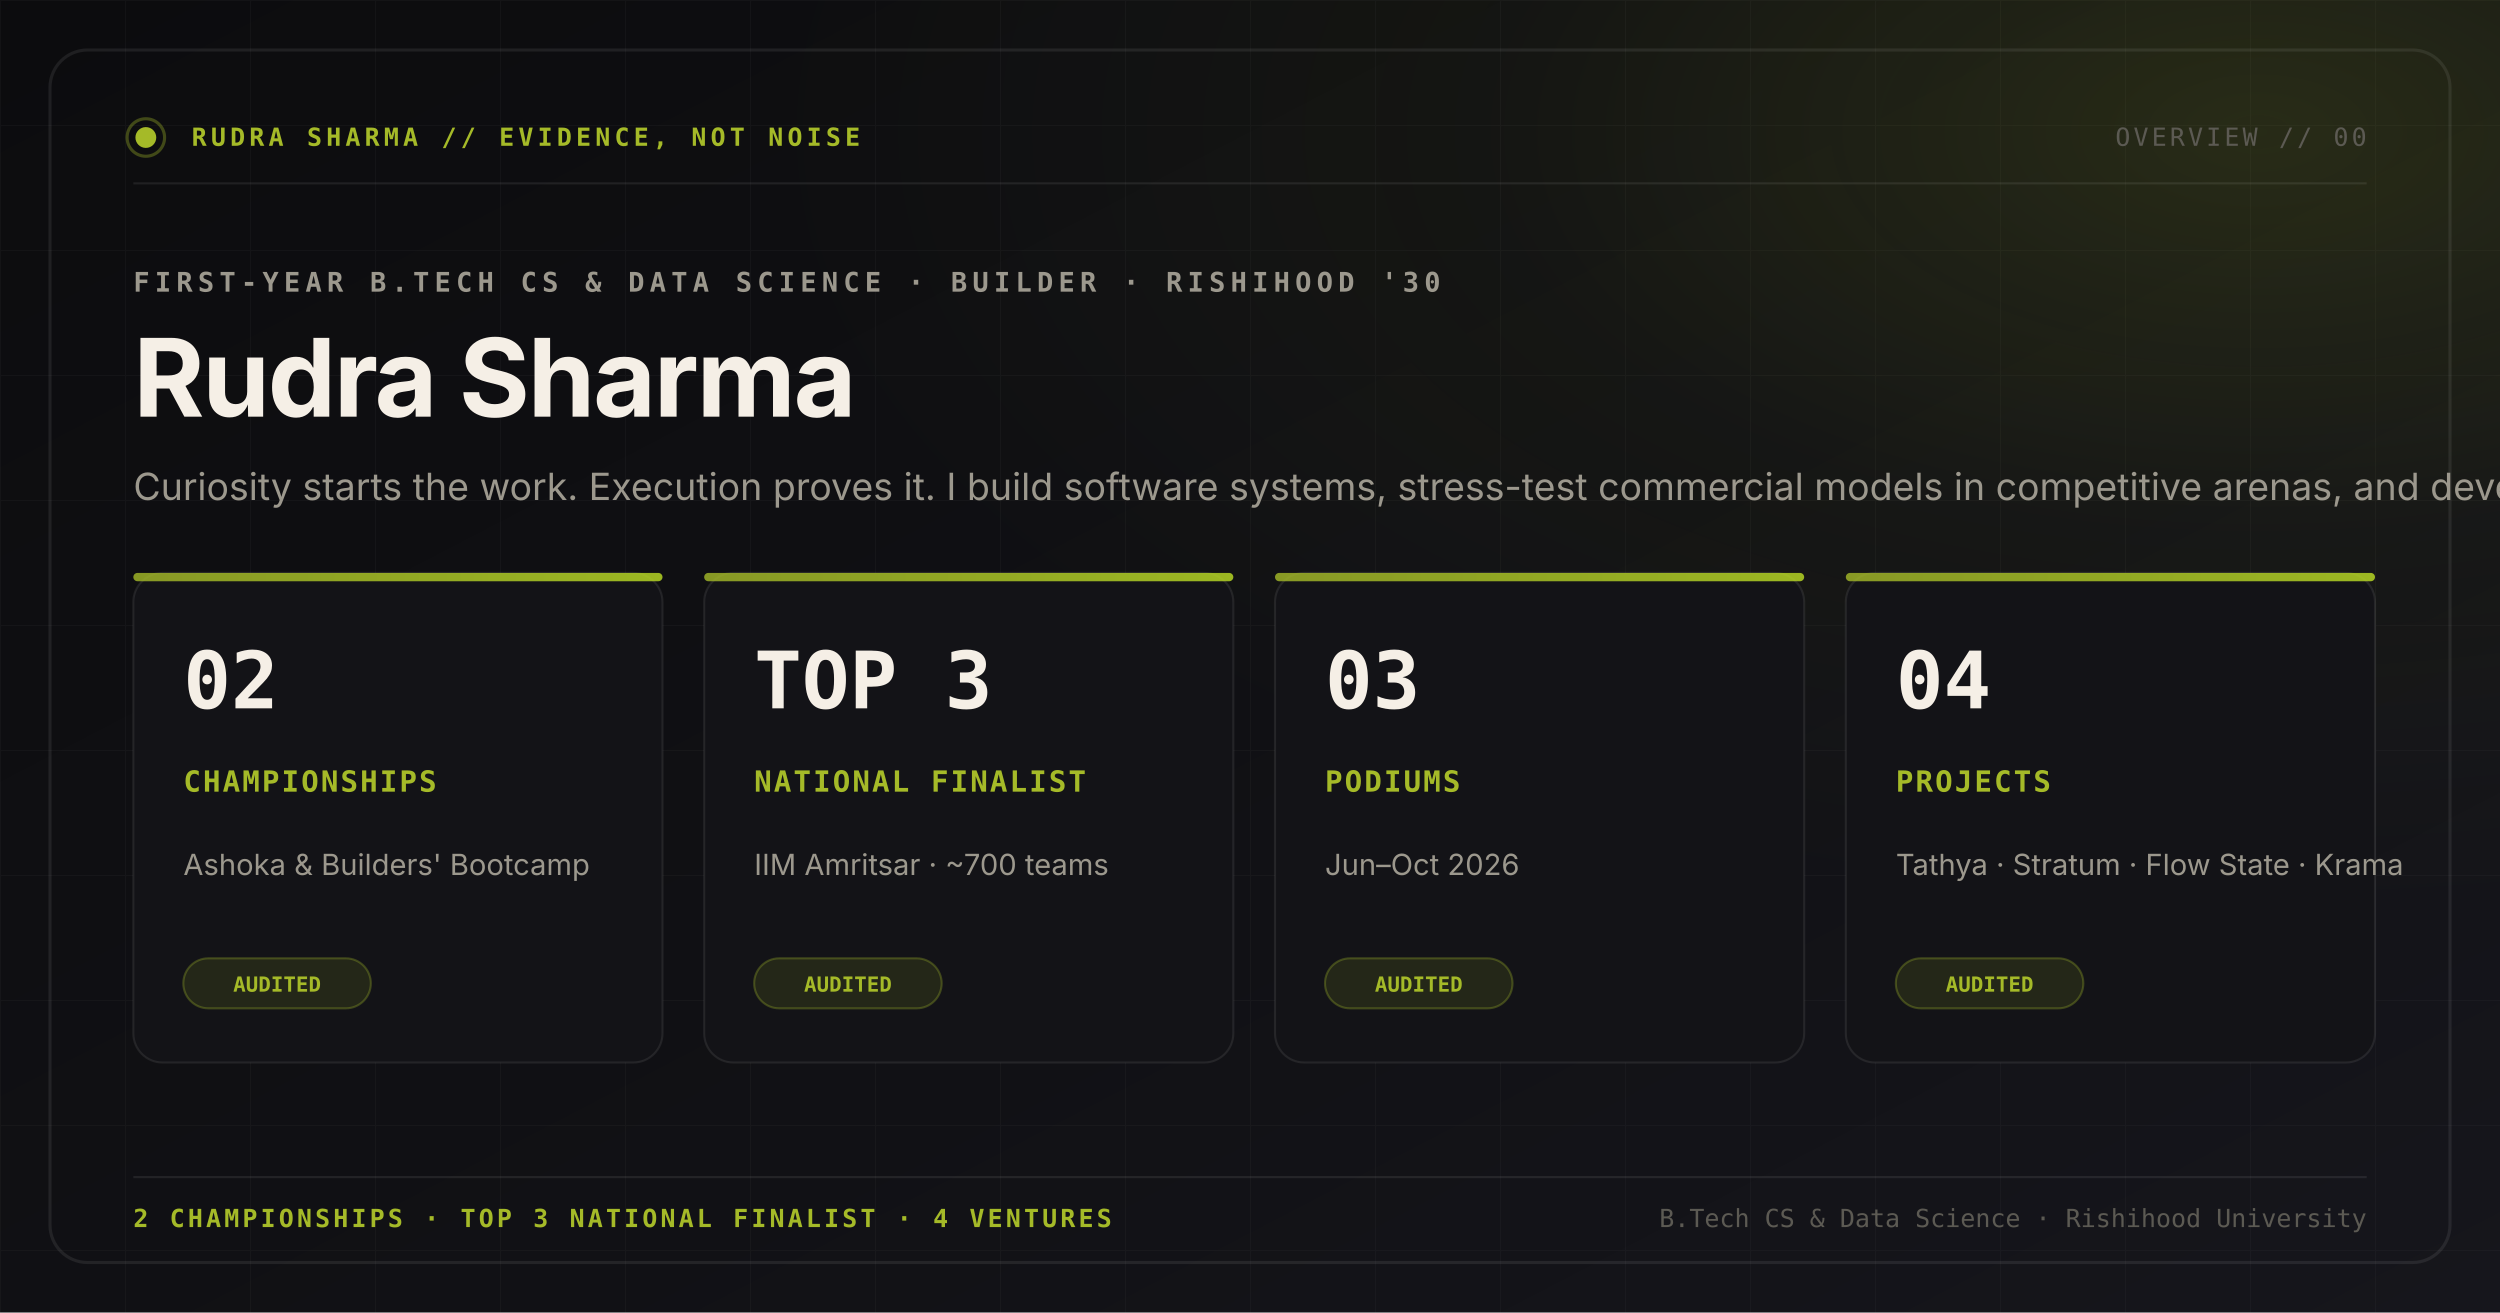
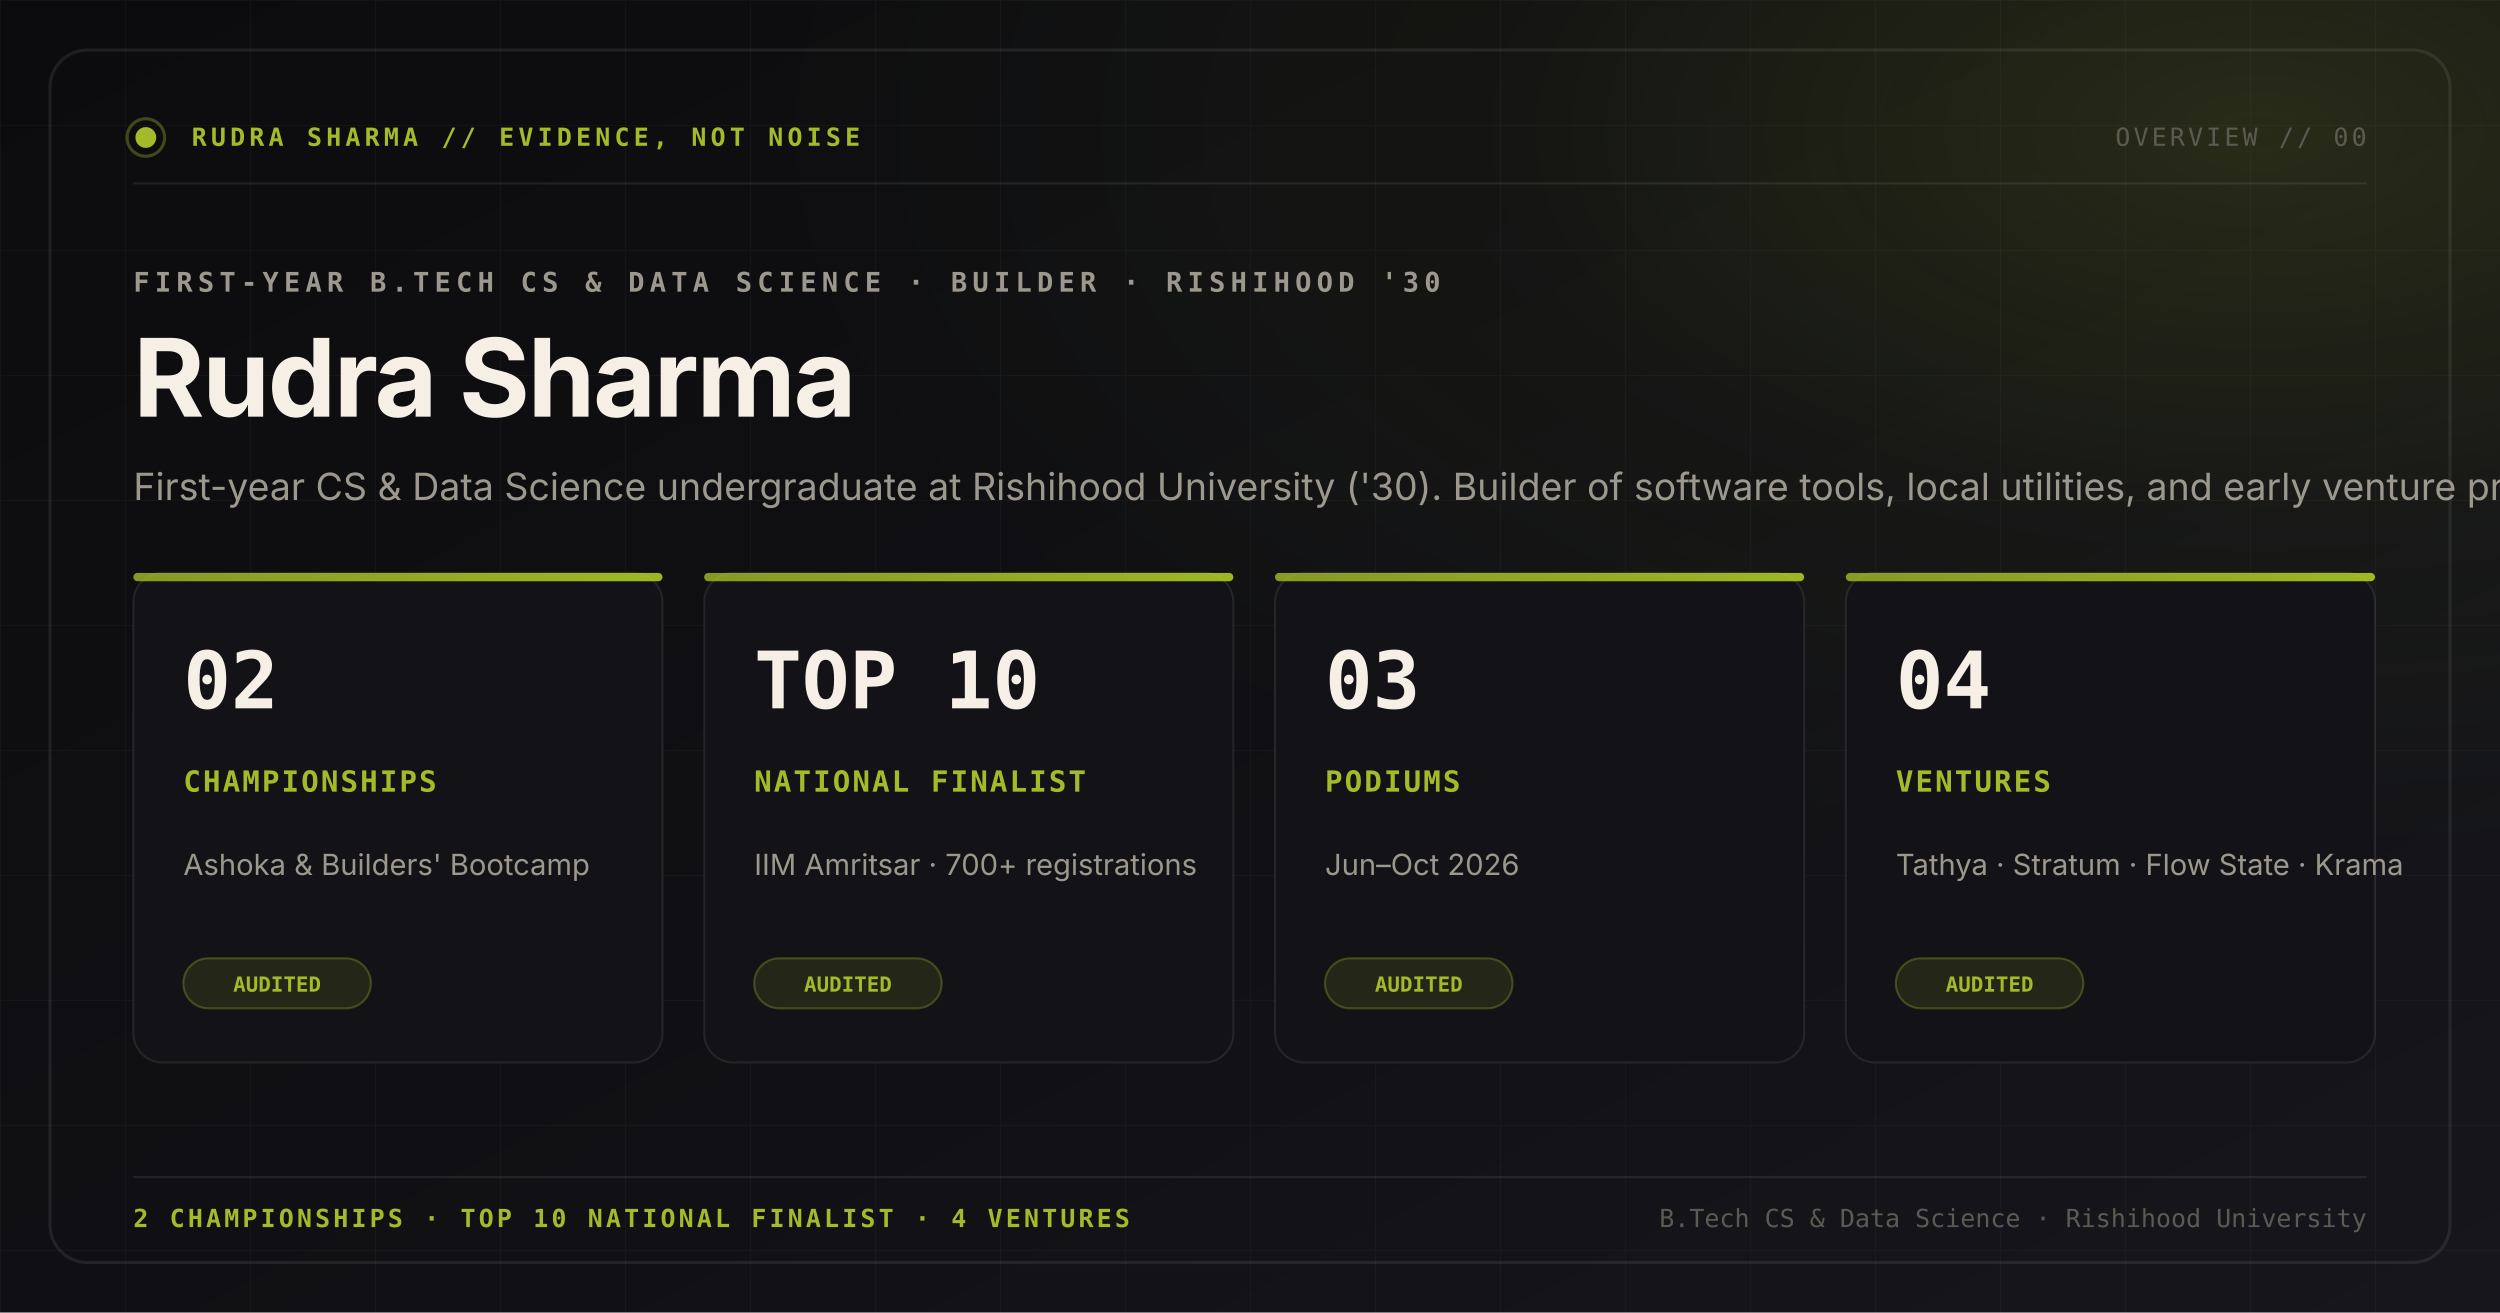
<svg xmlns="http://www.w3.org/2000/svg" viewBox="0 0 1200 630" width="1200" height="630">
  <defs>
    <linearGradient id="bgGrad" x1="0%" y1="0%" x2="100%" y2="100%">
      <stop offset="0%" stop-color="#0C0C0E" />
      <stop offset="60%" stop-color="#111115" />
      <stop offset="100%" stop-color="#16161C" />
    </linearGradient>
    <linearGradient id="accentGrad" x1="0%" y1="0%" x2="100%" y2="0%">
      <stop offset="0%" stop-color="#A5BA28" />
      <stop offset="100%" stop-color="#BEE024" />
    </linearGradient>
    <radialGradient id="cornerGlow" cx="90%" cy="10%" r="60%">
      <stop offset="0%" stop-color="#A5BA28" stop-opacity="0.16" />
      <stop offset="50%" stop-color="#A5BA28" stop-opacity="0.04" />
      <stop offset="100%" stop-color="#A5BA28" stop-opacity="0" />
    </radialGradient>
    <pattern id="tacticalGrid" width="60" height="60" patternUnits="userSpaceOnUse">
      <path d="M 60 0 L 0 0 0 60" fill="none" stroke="#FFFFFF" stroke-width="1" stroke-opacity="0.03" />
    </pattern>
    <style>
      .font-mono { font-family: 'JetBrains Mono', 'Menlo', 'Consolas', monospace; }
      .font-display { font-family: 'Syne', -apple-system, sans-serif; font-weight: 700; }
      .font-body { font-family: 'DM Sans', -apple-system, sans-serif; }
      .font-serif { font-family: 'Instrument Serif', Georgia, serif; font-style: italic; }
    </style>
  </defs>
  <rect width="1200" height="630" fill="url(#bgGrad)" />
  <rect width="1200" height="630" fill="url(#tacticalGrid)" />
  <rect width="1200" height="630" fill="url(#cornerGlow)" />
  <rect x="24" y="24" width="1152" height="582" rx="18" fill="none" stroke="#FFFFFF" stroke-opacity="0.08" stroke-width="1.5" />
  <g transform="translate(64, 60)">
    <circle cx="6" cy="6" r="5" fill="#A5BA28" />
    <circle cx="6" cy="6" r="9" fill="none" stroke="#A5BA28" stroke-opacity="0.35" stroke-width="1.5" />
    <text x="28" y="10" class="font-mono" font-size="12" font-weight="600" fill="#A5BA28" letter-spacing="2">
      RUDRA SHARMA // EVIDENCE, NOT NOISE
    </text>
    <text x="1072" y="10" text-anchor="end" class="font-mono" font-size="12" font-weight="500" fill="#5C5A53" letter-spacing="1.5">
      OVERVIEW // 00
    </text>
    <line x1="0" y1="28" x2="1072" y2="28" stroke="#FFFFFF" stroke-opacity="0.08" stroke-width="1" />
  </g>
  <g transform="translate(64, 120)">
    <text x="0" y="20" class="font-mono" font-size="13" font-weight="600" fill="#9C988D" letter-spacing="2.5">
      FIRST-YEAR B.TECH CS &amp; DATA SCIENCE · BUILDER · RISHIHOOD '30
    </text>
    <text x="0" y="80" class="font-display" font-size="52" fill="#F5EFE6" letter-spacing="-1">
      Rudra Sharma
    </text>
    <text x="0" y="120" class="font-body" font-size="18" fill="#9C988D" font-weight="400">
-       Curiosity starts the work. Execution proves it. I build software systems, stress-test commercial models in competitive arenas, and develop ventures beyond the classroom.
+       First-year CS &amp; Data Science undergraduate at Rishihood University ('30). Builder of software tools, local utilities, and early venture prototypes, learning through live execution.
    </text>
  </g>
  <g transform="translate(64, 275)">
    <g transform="translate(0, 0)">
      <rect width="254" height="235" rx="14" fill="#131317" stroke="#FFFFFF" stroke-opacity="0.08" stroke-width="1" />
      <rect x="0" y="0" width="254" height="4" fill="url(#accentGrad)" opacity="0.8" rx="2" />
      <text x="24" y="65" class="font-mono" font-size="38" font-weight="700" fill="#F5EFE6">02</text>
      <text x="24" y="105" class="font-mono" font-size="14" font-weight="600" fill="#A5BA28" letter-spacing="1">CHAMPIONSHIPS</text>
      <text x="24" y="145" class="font-body" font-size="14" fill="#9C988D">Ashoka &amp; Builders' Bootcamp</text>
      <g transform="translate(24, 185)">
        <rect width="90" height="24" rx="12" fill="#A5BA28" fill-opacity="0.12" stroke="#A5BA28" stroke-opacity="0.3" stroke-width="1" />
        <text x="45" y="16" text-anchor="middle" class="font-mono" font-size="10" font-weight="600" fill="#A5BA28">AUDITED</text>
      </g>
    </g>
    <g transform="translate(274, 0)">
      <rect width="254" height="235" rx="14" fill="#131317" stroke="#FFFFFF" stroke-opacity="0.08" stroke-width="1" />
      <rect x="0" y="0" width="254" height="4" fill="url(#accentGrad)" opacity="0.8" rx="2" />
-       <text x="24" y="65" class="font-mono" font-size="38" font-weight="700" fill="#F5EFE6">TOP 3</text>
+       <text x="24" y="65" class="font-mono" font-size="38" font-weight="700" fill="#F5EFE6">TOP 10</text>
      <text x="24" y="105" class="font-mono" font-size="14" font-weight="600" fill="#A5BA28" letter-spacing="1">NATIONAL FINALIST</text>
-       <text x="24" y="145" class="font-body" font-size="14" fill="#9C988D">IIM Amritsar · ~700 teams</text>
+       <text x="24" y="145" class="font-body" font-size="14" fill="#9C988D">IIM Amritsar · 700+ registrations</text>
      <g transform="translate(24, 185)">
        <rect width="90" height="24" rx="12" fill="#A5BA28" fill-opacity="0.12" stroke="#A5BA28" stroke-opacity="0.3" stroke-width="1" />
        <text x="45" y="16" text-anchor="middle" class="font-mono" font-size="10" font-weight="600" fill="#A5BA28">AUDITED</text>
      </g>
    </g>
    <g transform="translate(548, 0)">
      <rect width="254" height="235" rx="14" fill="#131317" stroke="#FFFFFF" stroke-opacity="0.08" stroke-width="1" />
      <rect x="0" y="0" width="254" height="4" fill="url(#accentGrad)" opacity="0.8" rx="2" />
      <text x="24" y="65" class="font-mono" font-size="38" font-weight="700" fill="#F5EFE6">03</text>
      <text x="24" y="105" class="font-mono" font-size="14" font-weight="600" fill="#A5BA28" letter-spacing="1">PODIUMS</text>
      <text x="24" y="145" class="font-body" font-size="14" fill="#9C988D">Jun–Oct 2026</text>
      <g transform="translate(24, 185)">
        <rect width="90" height="24" rx="12" fill="#A5BA28" fill-opacity="0.12" stroke="#A5BA28" stroke-opacity="0.3" stroke-width="1" />
        <text x="45" y="16" text-anchor="middle" class="font-mono" font-size="10" font-weight="600" fill="#A5BA28">AUDITED</text>
      </g>
    </g>
    <g transform="translate(822, 0)">
      <rect width="254" height="235" rx="14" fill="#131317" stroke="#FFFFFF" stroke-opacity="0.08" stroke-width="1" />
      <rect x="0" y="0" width="254" height="4" fill="url(#accentGrad)" opacity="0.8" rx="2" />
      <text x="24" y="65" class="font-mono" font-size="38" font-weight="700" fill="#F5EFE6">04</text>
-       <text x="24" y="105" class="font-mono" font-size="14" font-weight="600" fill="#A5BA28" letter-spacing="1">PROJECTS</text>
+       <text x="24" y="105" class="font-mono" font-size="14" font-weight="600" fill="#A5BA28" letter-spacing="1">VENTURES</text>
      <text x="24" y="145" class="font-body" font-size="14" fill="#9C988D">Tathya · Stratum · Flow State · Krama</text>
      <g transform="translate(24, 185)">
        <rect width="90" height="24" rx="12" fill="#A5BA28" fill-opacity="0.12" stroke="#A5BA28" stroke-opacity="0.3" stroke-width="1" />
        <text x="45" y="16" text-anchor="middle" class="font-mono" font-size="10" font-weight="600" fill="#A5BA28">AUDITED</text>
      </g>
    </g>
  </g>
  <g transform="translate(64, 565)">
    <line x1="0" y1="0" x2="1072" y2="0" stroke="#FFFFFF" stroke-opacity="0.08" stroke-width="1" />
    <text x="0" y="24" class="font-mono" font-size="12" font-weight="600" fill="#A5BA28" letter-spacing="1.5">
-       2 CHAMPIONSHIPS · TOP 3 NATIONAL FINALIST · 4 VENTURES
+       2 CHAMPIONSHIPS · TOP 10 NATIONAL FINALIST · 4 VENTURES
    </text>
    <text x="1072" y="24" text-anchor="end" class="font-mono" font-size="12" fill="#5C5A53">
      B.Tech CS &amp; Data Science · Rishihood University
    </text>
  </g>
</svg>
